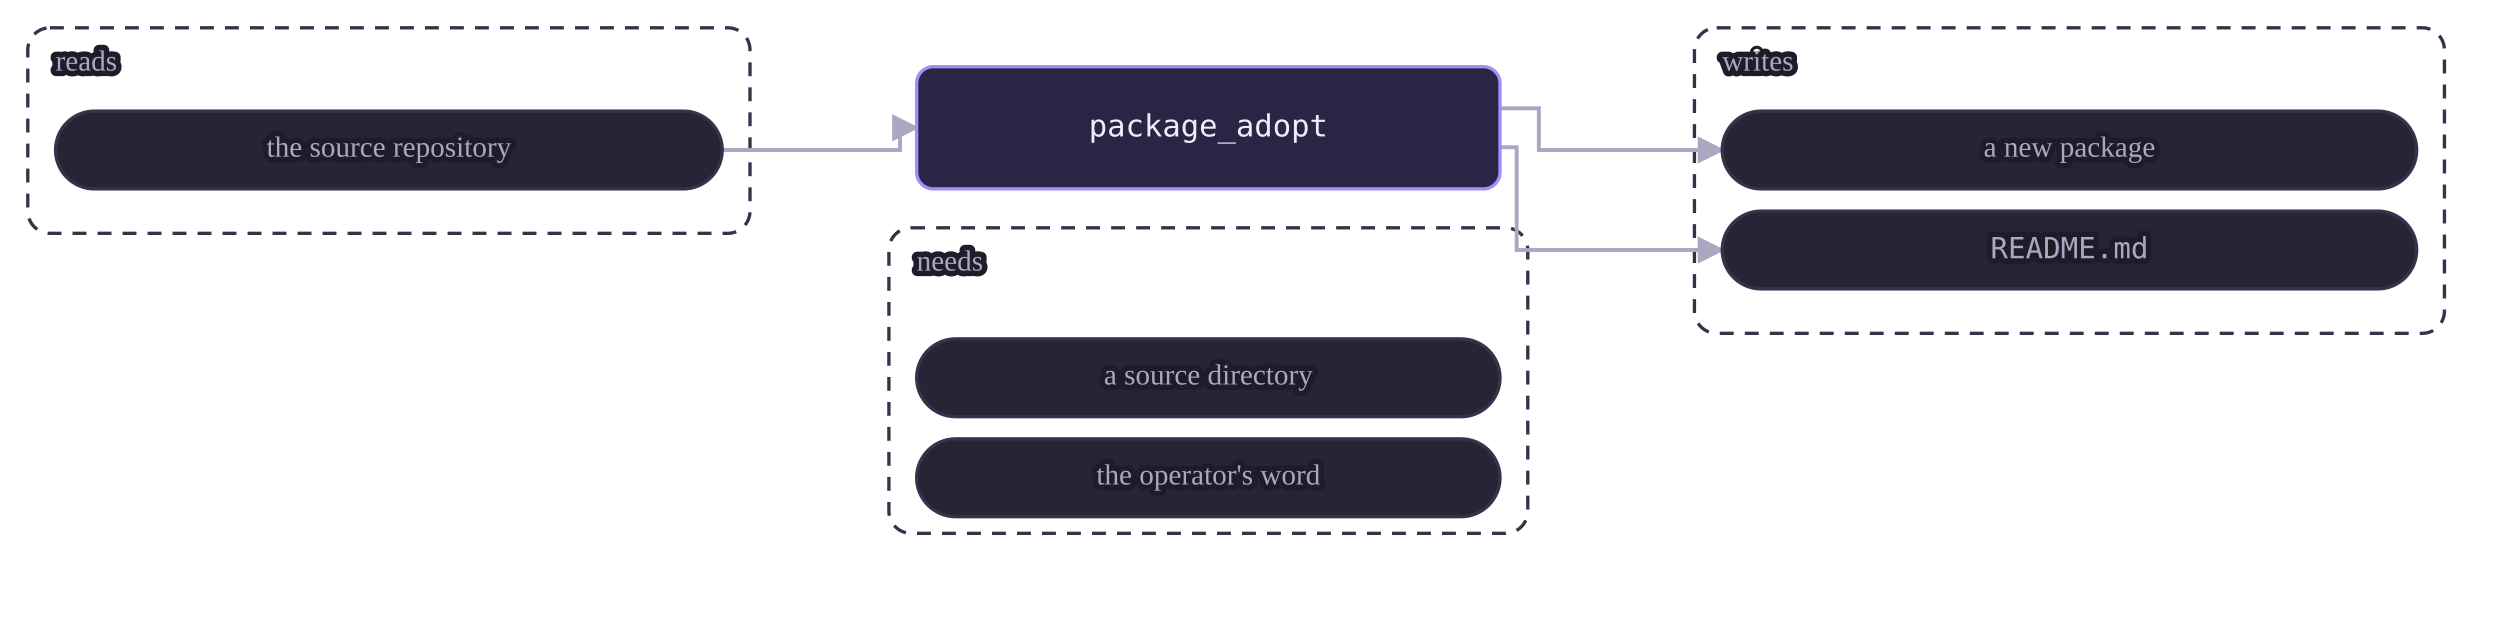
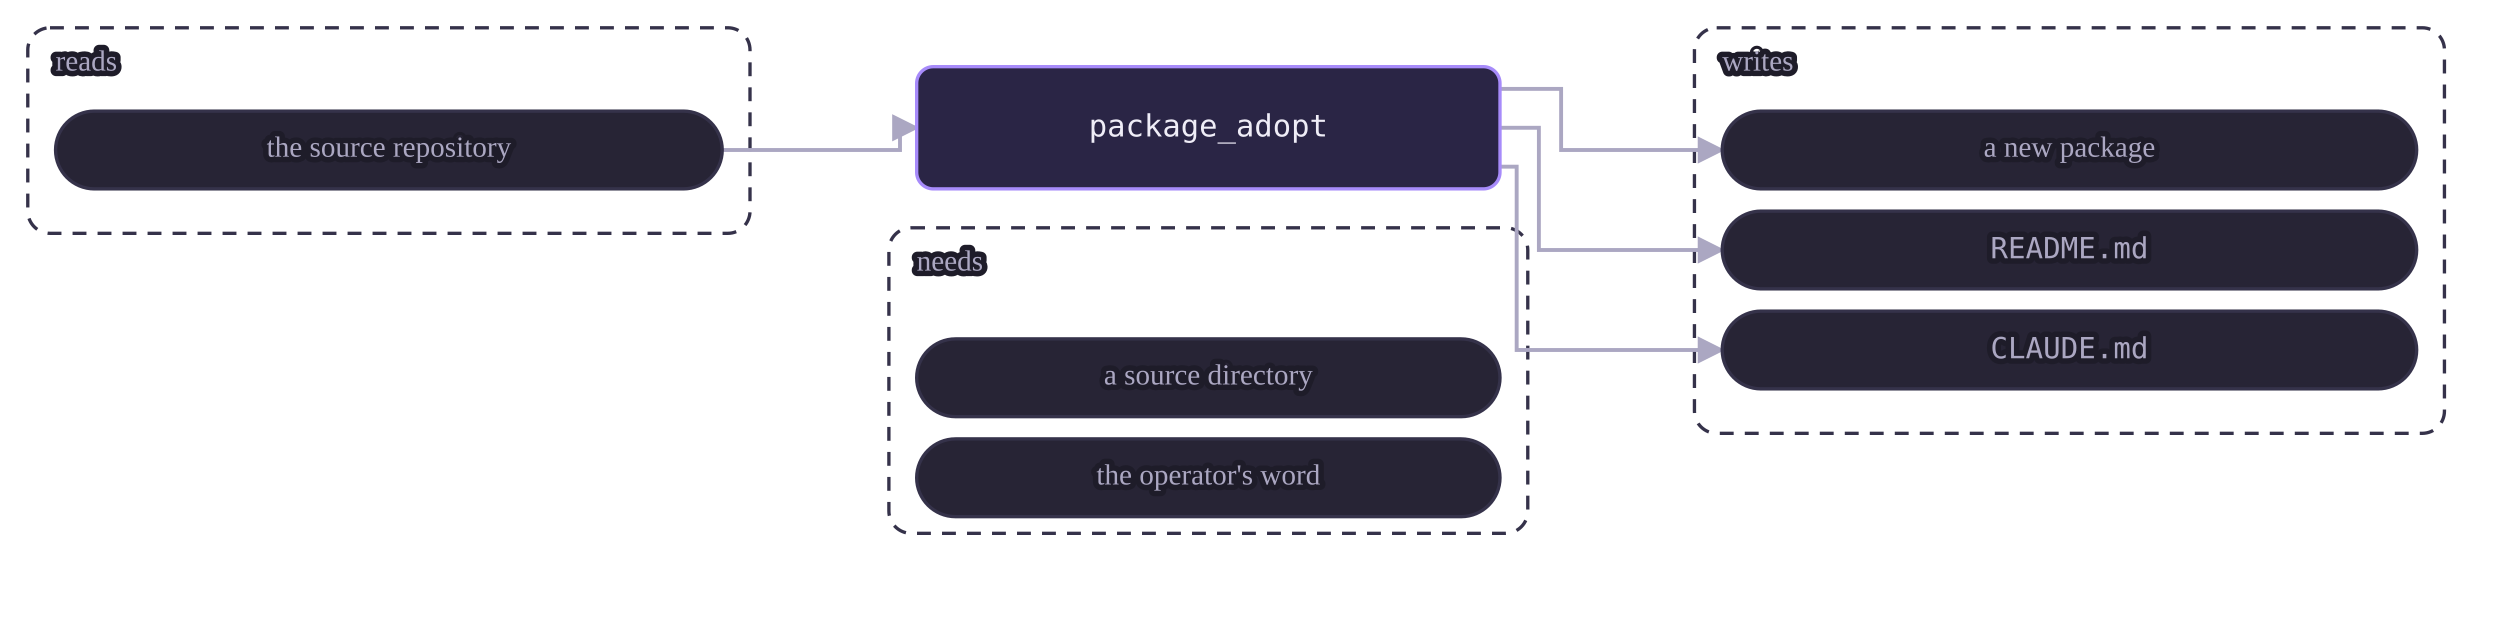
<svg xmlns="http://www.w3.org/2000/svg" class="dia" lang="en" viewBox="0 0 900 222" width="900" height="222" role="img" aria-label="What the tool needs before it runs, what it reads, and what it writes. Every claim is pinned to a line of the server.">
  <style>svg{font-family:Georgia, "Times New Roman", serif;color:#efedf7;direction:ltr}text{fill:currentColor}.box{fill:#272435;stroke:#35324a;stroke-width:1.2}.box.acc{fill:#2a2545;stroke:#a78bfa}.box.good{fill:#23322e;stroke:#3fb950}.box.bad{fill:#38222d;stroke:#f85149}.box.warn{fill:#3a312c;stroke:#e3b341}.box.frame{fill:none;stroke:#35324a;stroke-dasharray:5 4}.frame .lbl{fill:#aba7c2}.edge{fill:none;stroke:#aba7c2;stroke-width:1.4}.edge.acc{stroke:#a78bfa;stroke-width:1.8}.edge.loop{stroke-dasharray:4 3}.lbl{font-size:12px}.lbl.small{font-size:10.5px;fill:#aba7c2;paint-order:stroke fill;stroke:#1e1c29;stroke-width:4px;stroke-linejoin:round}.lbl.strong{font-weight:600;font-size:13px}.num{font-family:Consolas, Menlo, monospace;font-size:11px;direction:ltr;unicode-bidi:isolate}.arrow{fill:#aba7c2}.arrow.acc{fill:#a78bfa}</style>
  <defs>
    <marker id="ar-fx-package_adopt-en" viewBox="0 0 10 10" refX="9" refY="5" markerWidth="7" markerHeight="7" orient="auto-start-reverse">
      <path d="M0 0L10 5L0 10z" class="arrow" />
    </marker>
    <marker id="ara-fx-package_adopt-en" viewBox="0 0 10 10" refX="9" refY="5" markerWidth="7" markerHeight="7" orient="auto-start-reverse">
      <path d="M0 0L10 5L0 10z" class="arrow acc" />
    </marker>
  </defs>
  <g class="frame">
    <rect class="box frame" x="10.0" y="10" width="260" height="74" rx="8" />
    <text class="lbl small" x="20.0" y="23.0" text-anchor="start" dominant-baseline="middle">reads</text>
  </g>
  <g class="frame">
-     <rect class="box frame" x="610.0" y="10" width="270" height="110" rx="8" />
+     <rect class="box frame" x="610.0" y="10" width="270" height="146" rx="8" />
    <text class="lbl small" x="620.0" y="23.0" text-anchor="start" dominant-baseline="middle">writes</text>
  </g>
  <g class="frame">
    <rect class="box frame" x="320.0" y="82" width="230" height="110" rx="8" />
    <text class="lbl small" x="330.0" y="95.0" text-anchor="start" dominant-baseline="middle">needs</text>
  </g>
  <path class="edge  draw" marker-end="url(#ar-fx-package_adopt-en)" d="M260.0 54.0 L324.0 54.0 L324.0 46.0 L330.0 46.0" />
-   <path class="edge  draw" marker-end="url(#ar-fx-package_adopt-en)" d="M540.0 39.0 L554.0 39.0 L554.0 54.0 L620.0 54.0" />
-   <path class="edge  draw" marker-end="url(#ar-fx-package_adopt-en)" d="M540.0 53.0 L546.0 53.0 L546.0 90.0 L620.0 90.0" />
+   <path class="edge  draw" marker-end="url(#ar-fx-package_adopt-en)" d="M540.0 32.0 L562.0 32.0 L562.0 54.0 L620.0 54.0" />
+   <path class="edge  draw" marker-end="url(#ar-fx-package_adopt-en)" d="M540.0 46.0 L554.0 46.0 L554.0 90.0 L620.0 90.0" />
+   <path class="edge  draw" marker-end="url(#ar-fx-package_adopt-en)" d="M540.0 60.0 L546.0 60.0 L546.0 126.0 L620.0 126.0" />
  <g data-key="l0">
    <rect class="box pill" x="20.0" y="40" width="240" height="28" rx="14.0" />
    <text class="lbl small" x="140.0" y="54.0" text-anchor="middle" dominant-baseline="middle">the source repository</text>
  </g>
  <g data-key="r0">
    <rect class="box pill" x="620.0" y="40" width="250" height="28" rx="14.0" />
    <text class="lbl small" x="745.0" y="54.0" text-anchor="middle" dominant-baseline="middle">a new package</text>
  </g>
  <g data-key="r1">
    <rect class="box pill" x="620.0" y="76" width="250" height="28" rx="14.0" />
    <text class="lbl num small" x="745.0" y="90.0" text-anchor="middle" dominant-baseline="middle" style="direction:ltr;unicode-bidi:isolate">README.md</text>
+   </g>
+   <g data-key="r2">
+     <rect class="box pill" x="620.0" y="112" width="250" height="28" rx="14.0" />
+     <text class="lbl num small" x="745.0" y="126.0" text-anchor="middle" dominant-baseline="middle" style="direction:ltr;unicode-bidi:isolate">CLAUDE.md</text>
  </g>
  <g data-key="hub">
    <rect class="box acc strong" x="330.0" y="24" width="210" height="44" rx="6" />
    <text class="lbl num" x="435.0" y="46.0" text-anchor="middle" dominant-baseline="middle" style="direction:ltr;unicode-bidi:isolate">package_adopt</text>
  </g>
  <g data-key="b0">
    <rect class="box pill" x="330.0" y="122" width="210" height="28" rx="14.0" />
    <text class="lbl small" x="435.0" y="136.0" text-anchor="middle" dominant-baseline="middle">a source directory</text>
  </g>
  <g data-key="b1">
    <rect class="box pill" x="330.0" y="158" width="210" height="28" rx="14.0" />
    <text class="lbl small" x="435.0" y="172.0" text-anchor="middle" dominant-baseline="middle">the operator's word</text>
  </g>
</svg>
